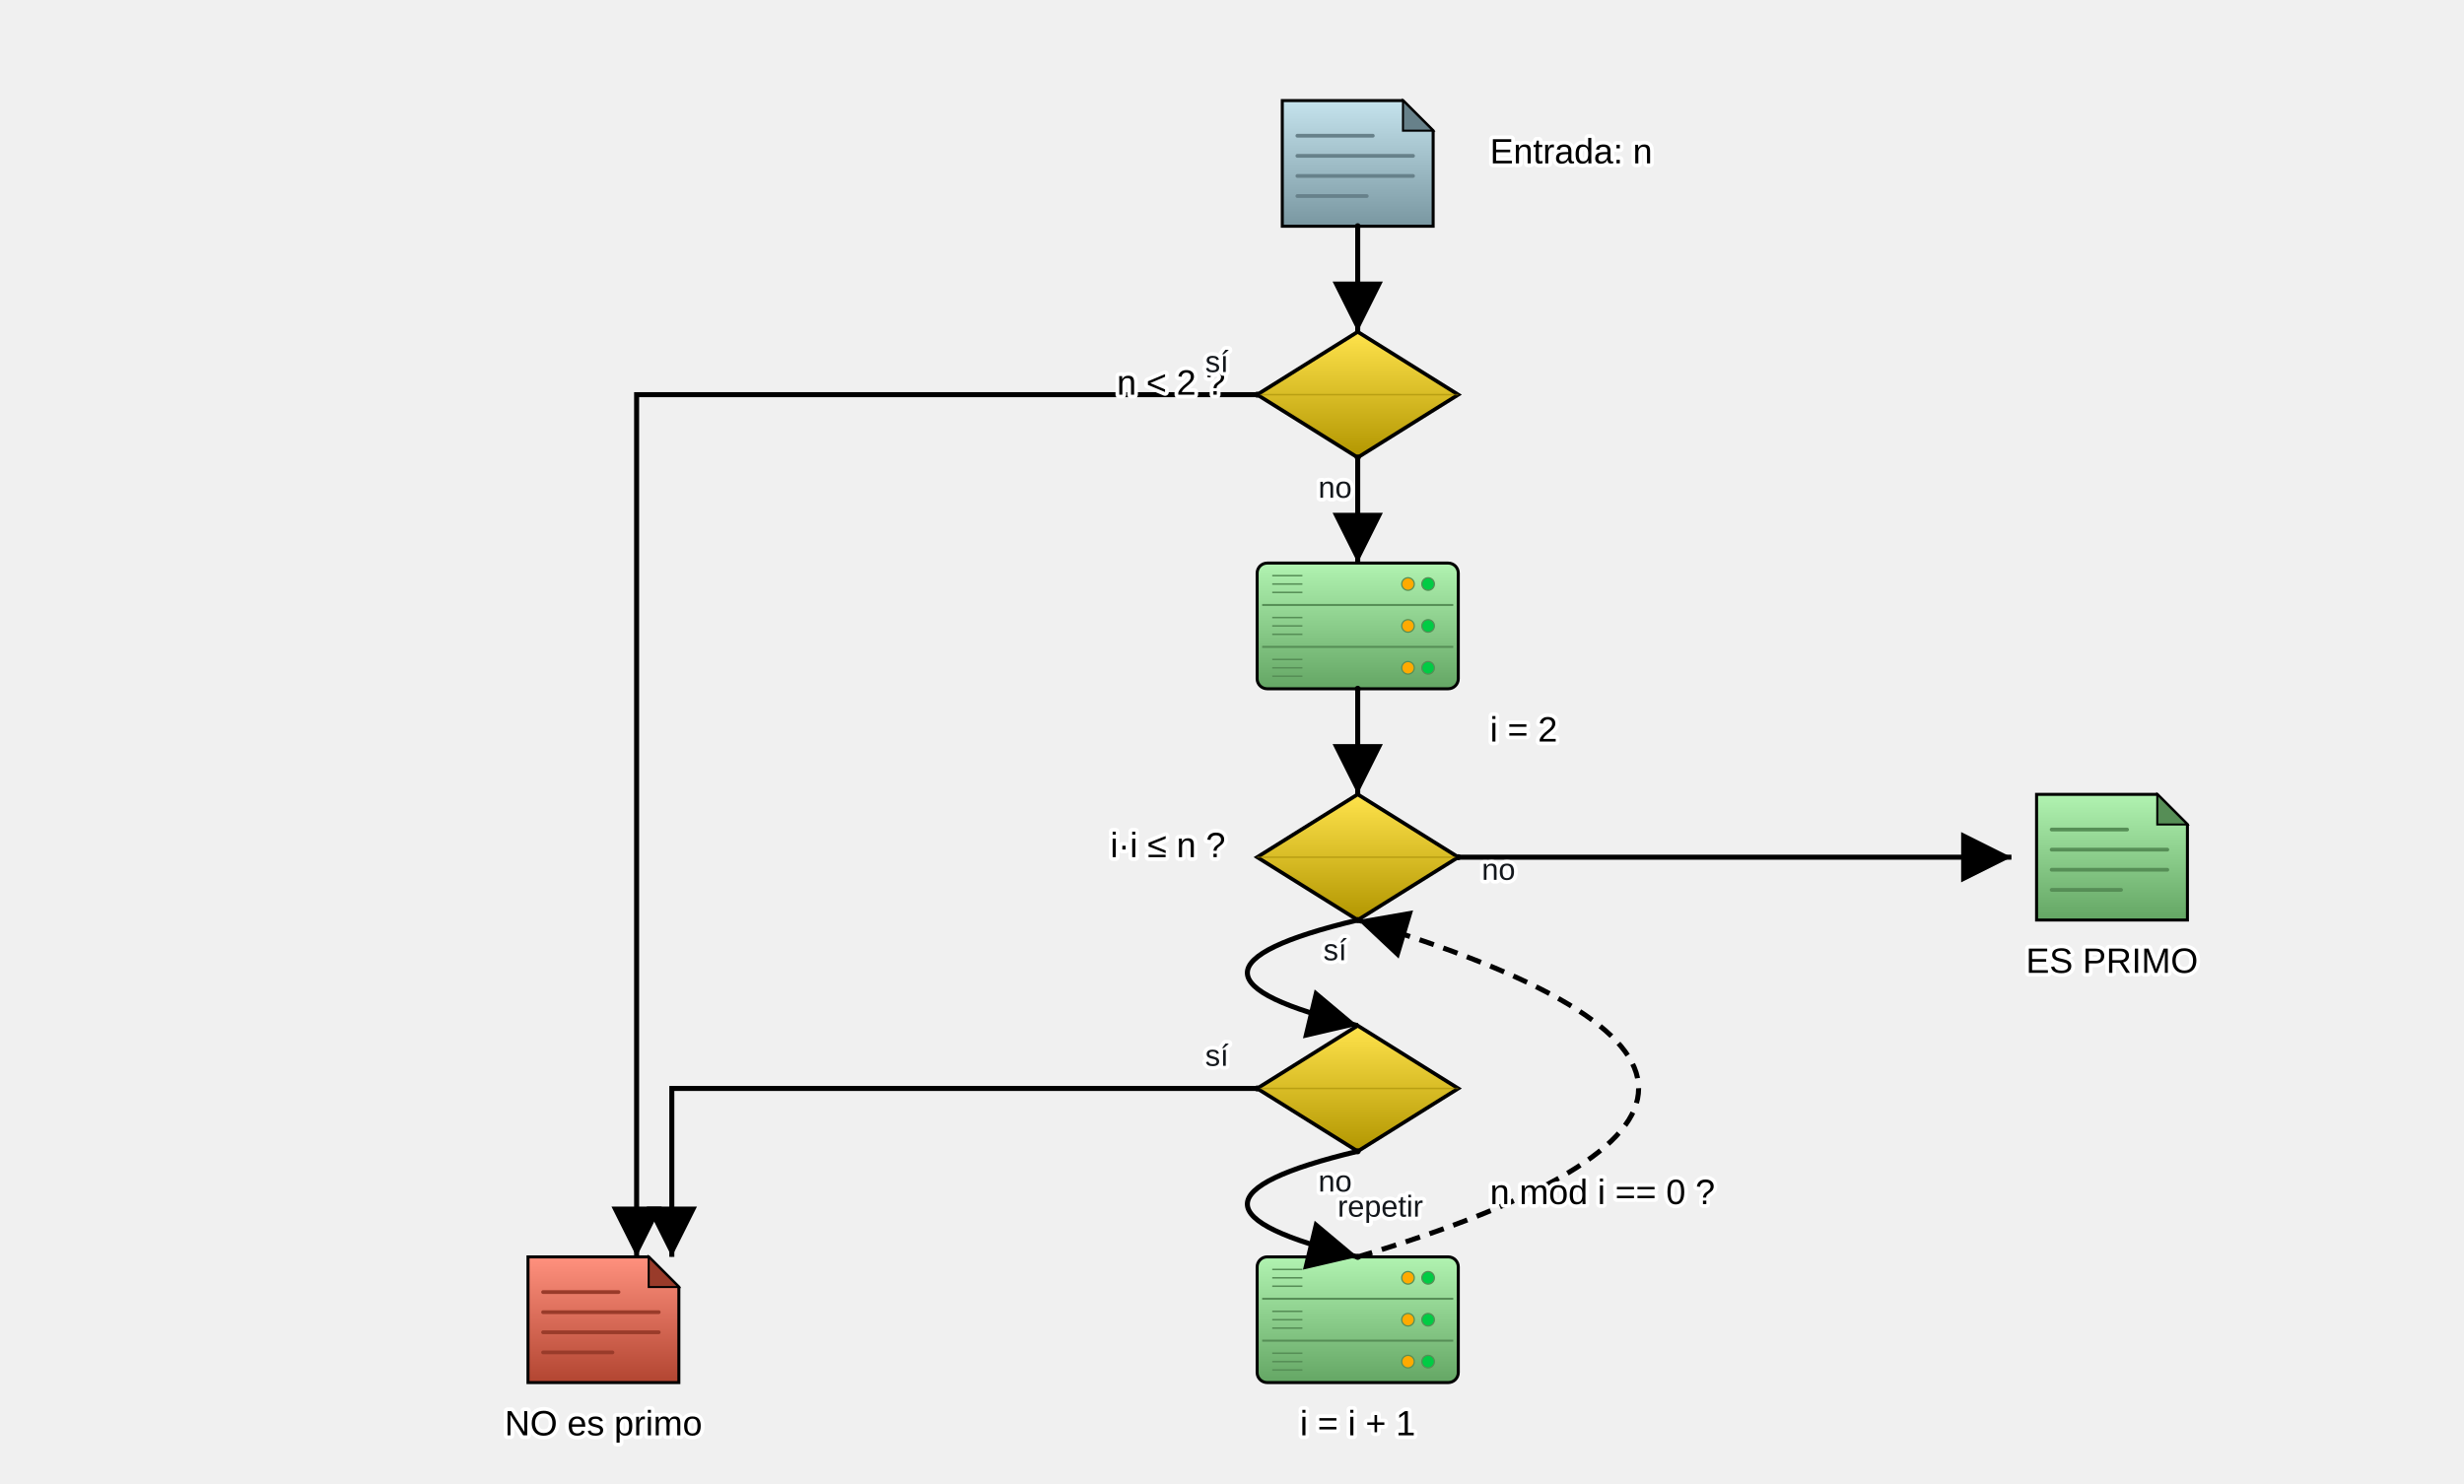
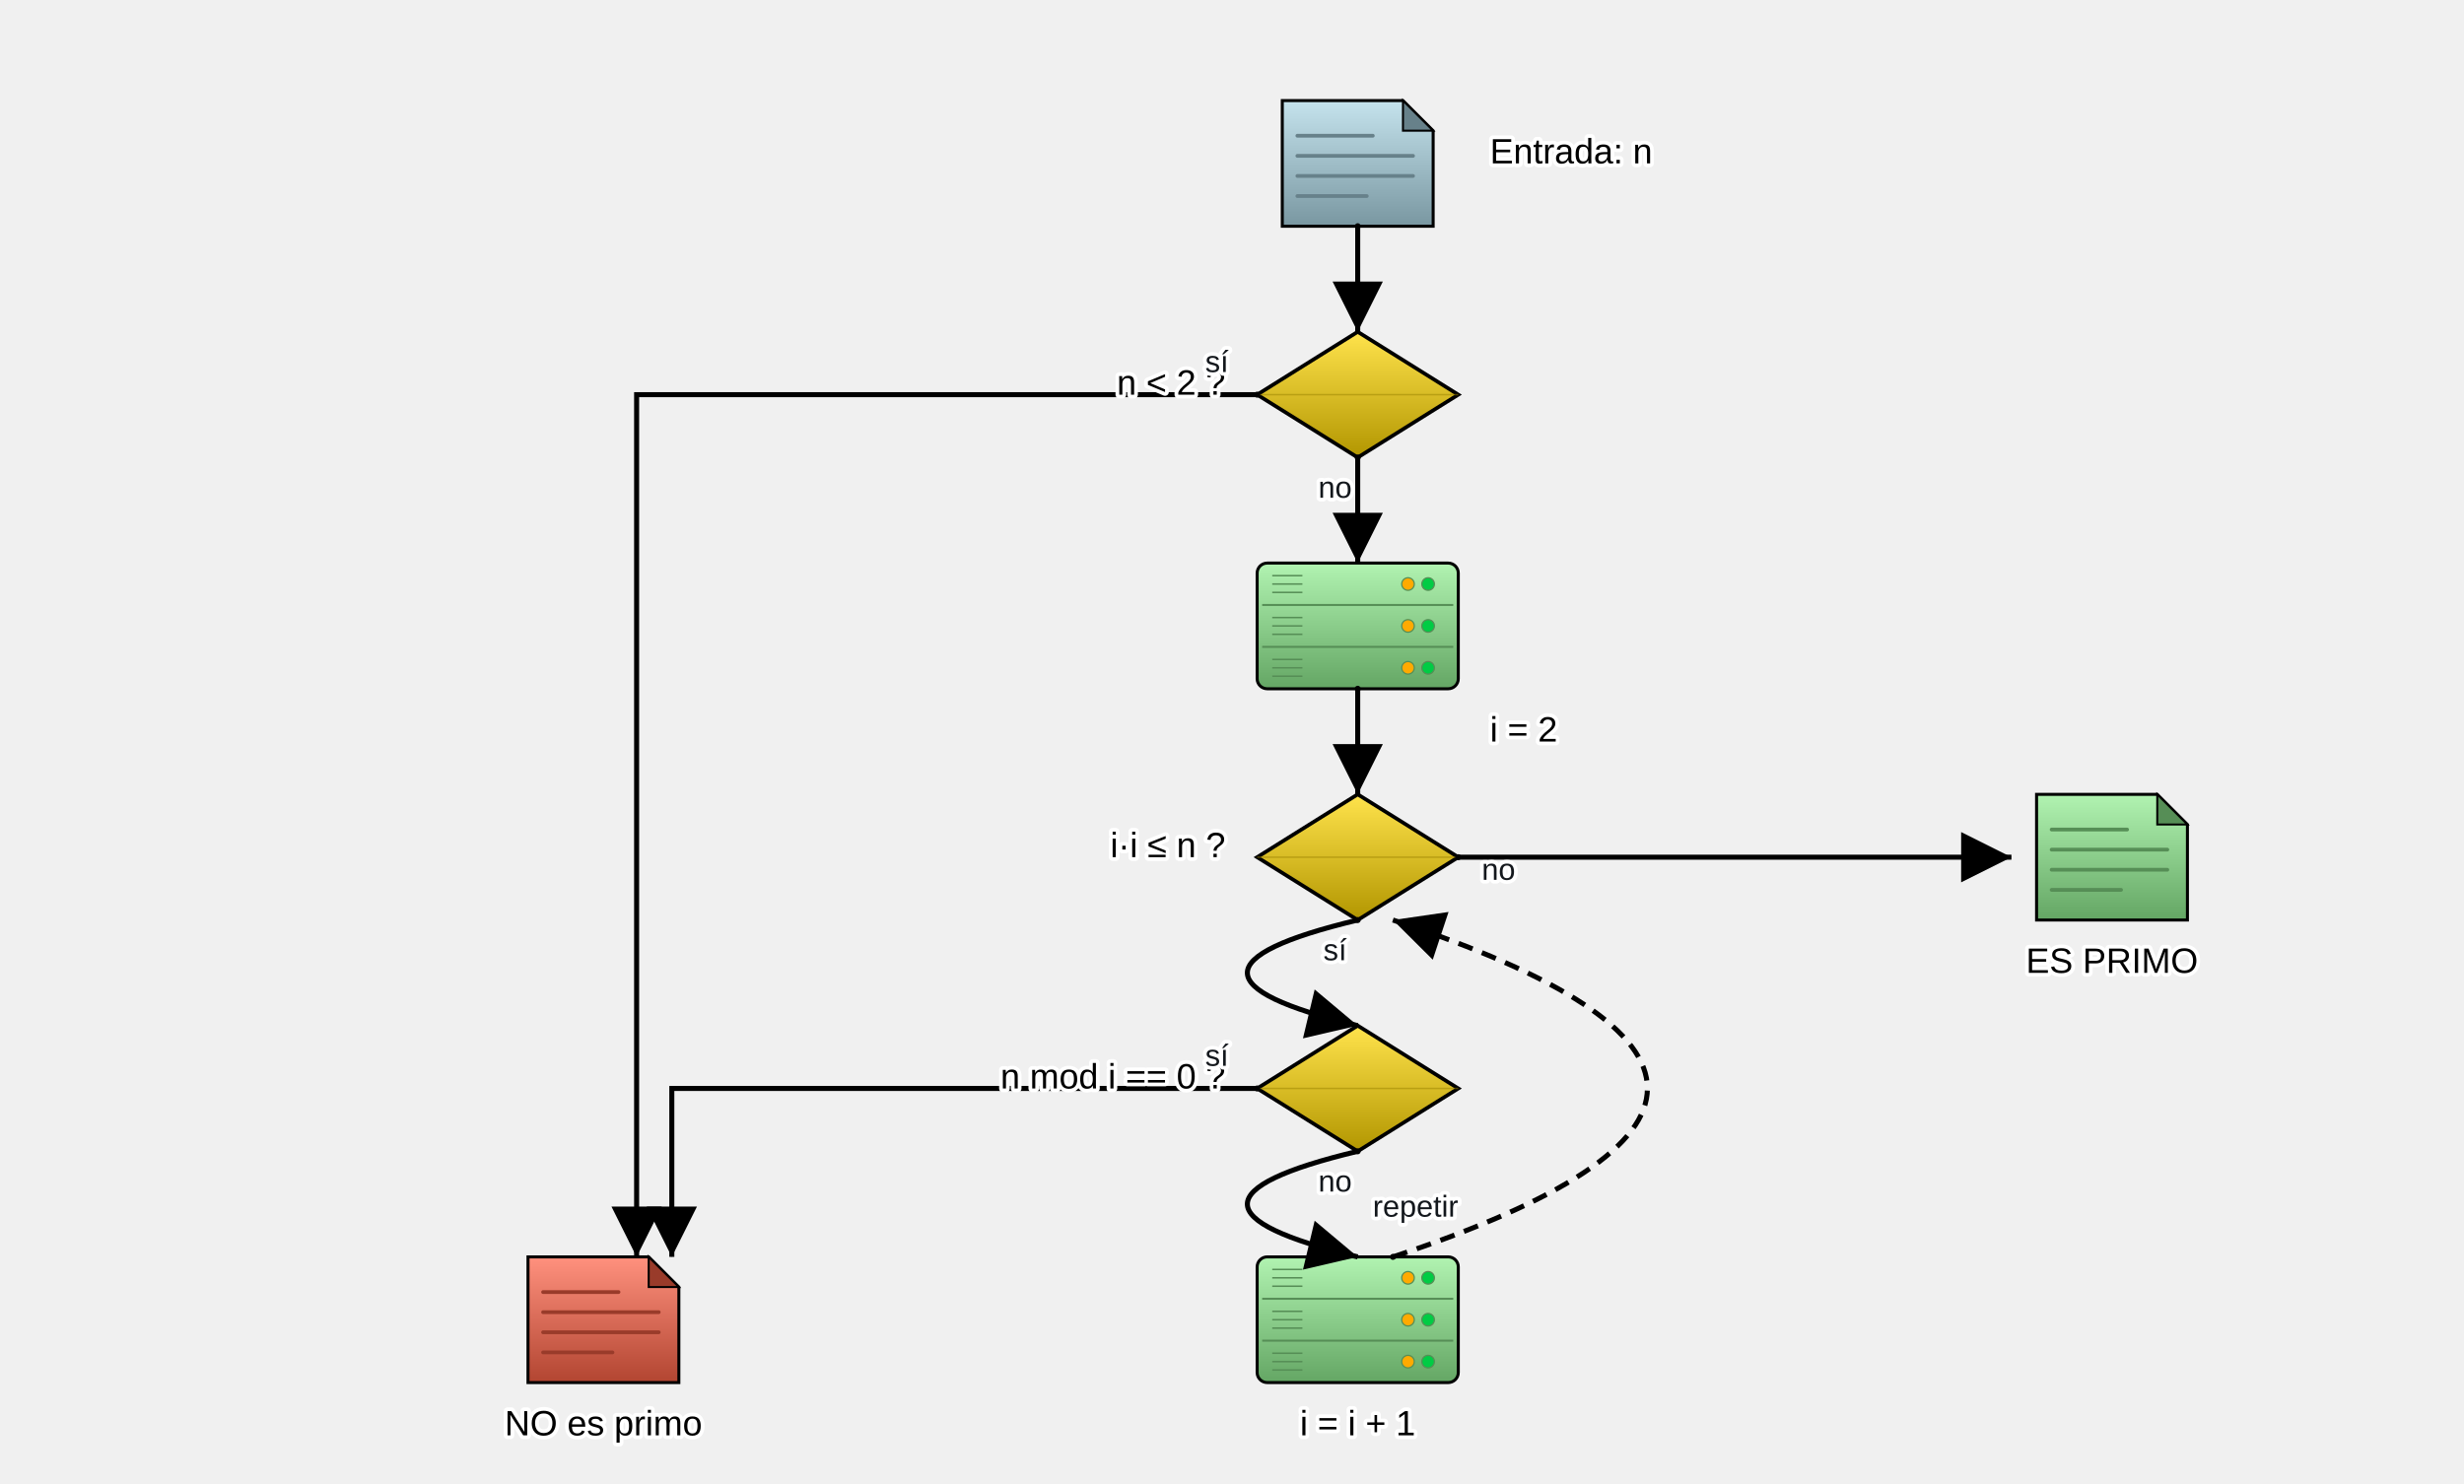
<svg xmlns="http://www.w3.org/2000/svg" baseProfile="full" height="590.0" version="1.1" viewBox="0,0,980.0,590.0" width="980.0">
  <defs>
    <style type="text/css">text{paint-order:stroke;stroke:#ffffff;stroke-width:3px;stroke-linejoin:round;stroke-linecap:round}</style>
    <filter height="140%" id="text-glow" width="140%" x="-20%" y="-20%">
      <feMerge>
        <feMergeNode in="SourceGraphic" />
      </feMerge>
    </filter>
    <marker id="arrow-end" markerHeight="10" markerWidth="10" orient="auto" refX="10" refY="5">
      <path d="M 0 0 L 10 5 L 0 10 z" fill="black" />
    </marker>
    <marker id="arrow-start" markerHeight="10" markerWidth="10" orient="auto" refX="0" refY="5">
      <path d="M 10 0 L 0 5 L 10 10 z" fill="black" />
    </marker>
    <marker id="circle-start" markerHeight="2.4" markerUnits="userSpaceOnUse" markerWidth="2.4" orient="auto" refX="1.2" refY="1.2">
      <circle cx="1.2" cy="1.2" fill="black" r="1.2" />
    </marker>
    <marker id="circle-end" markerHeight="2.4" markerUnits="userSpaceOnUse" markerWidth="2.4" orient="auto" refX="1.2" refY="1.2">
      <circle cx="1.2" cy="1.2" fill="black" r="1.2" />
    </marker>
    <linearGradient id="gradient-start" x1="0%" x2="0%" y1="0%" y2="100%">
      <stop offset="0%" stop-color="#c5e3ed" />
      <stop offset="100%" stop-color="#7997a1" />
    </linearGradient>
    <linearGradient id="gradient-lt2" x1="0%" x2="0%" y1="0%" y2="100%">
      <stop offset="0%" stop-color="#ffe34c" />
      <stop offset="100%" stop-color="#b29600" />
    </linearGradient>
    <linearGradient id="gradient-init" x1="0%" x2="0%" y1="0%" y2="100%">
      <stop offset="0%" stop-color="#b1f3b1" />
      <stop offset="100%" stop-color="#64a664" />
    </linearGradient>
    <linearGradient id="gradient-cond" x1="0%" x2="0%" y1="0%" y2="100%">
      <stop offset="0%" stop-color="#ffe34c" />
      <stop offset="100%" stop-color="#b29600" />
    </linearGradient>
    <linearGradient id="gradient-divides" x1="0%" x2="0%" y1="0%" y2="100%">
      <stop offset="0%" stop-color="#ffe34c" />
      <stop offset="100%" stop-color="#b29600" />
    </linearGradient>
    <linearGradient id="gradient-inc" x1="0%" x2="0%" y1="0%" y2="100%">
      <stop offset="0%" stop-color="#b1f3b1" />
      <stop offset="100%" stop-color="#64a664" />
    </linearGradient>
    <linearGradient id="gradient-not_prime" x1="0%" x2="0%" y1="0%" y2="100%">
      <stop offset="0%" stop-color="#ff917e" />
      <stop offset="100%" stop-color="#b24531" />
    </linearGradient>
    <linearGradient id="gradient-prime" x1="0%" x2="0%" y1="0%" y2="100%">
      <stop offset="0%" stop-color="#b1f3b1" />
      <stop offset="100%" stop-color="#64a664" />
    </linearGradient>
  </defs>
  <g id="start">
    <polygon fill="url(#gradient-start)" points="510.0,40.0 558.0,40.0 570.0,52.0 570.0,90.0 510.0,90.0" stroke="black" stroke-width="1.2" />
    <polygon fill="#67818a" points="558.0,40.0 570.0,52.0 558.0,52.0" stroke="black" stroke-width="0.8" />
    <line stroke="#67818a" stroke-linecap="round" stroke-width="1.5" x1="516.0" x2="546.0" y1="54.0" y2="54.0" />
    <line stroke="#67818a" stroke-linecap="round" stroke-width="1.5" x1="516.0" x2="562.0" y1="62.0" y2="62.0" />
    <line stroke="#67818a" stroke-linecap="round" stroke-width="1.5" x1="516.0" x2="562.0" y1="70.0" y2="70.0" />
    <line stroke="#67818a" stroke-linecap="round" stroke-width="1.5" x1="516.0" x2="543.6" y1="78.0" y2="78.0" />
  </g>
  <g id="lt2">
    <polygon fill="url(#gradient-lt2)" points="540.0,132.0 580.0,157.0 540.0,182.0 500.0,157.0" stroke="black" stroke-width="1.5" />
    <line opacity="0.5" stroke="#998100" stroke-width="0.6" x1="500.0" x2="580.0" y1="157.0" y2="157.0" />
  </g>
  <g id="init">
    <rect fill="url(#gradient-init)" height="50" rx="4" ry="4" stroke="black" stroke-width="1.2" width="80" x="500.0" y="224.0" />
    <line stroke="#568e56" stroke-width="0.8" x1="502.0" x2="578.0" y1="240.667" y2="240.667" />
    <line stroke="#568e56" stroke-width="0.8" x1="502.0" x2="578.0" y1="257.333" y2="257.333" />
    <circle cx="568.0" cy="232.333" fill="#00cc44" r="2.5" stroke="#568e56" stroke-width="0.5" />
    <circle cx="560.0" cy="232.333" fill="#ffaa00" r="2.5" stroke="#568e56" stroke-width="0.5" />
    <circle cx="568.0" cy="249.0" fill="#00cc44" r="2.5" stroke="#568e56" stroke-width="0.5" />
    <circle cx="560.0" cy="249.0" fill="#ffaa00" r="2.5" stroke="#568e56" stroke-width="0.5" />
    <circle cx="568.0" cy="265.667" fill="#00cc44" r="2.5" stroke="#568e56" stroke-width="0.5" />
    <circle cx="560.0" cy="265.667" fill="#ffaa00" r="2.5" stroke="#568e56" stroke-width="0.5" />
    <line stroke="#568e56" stroke-width="0.6" x1="506.0" x2="518.0" y1="229.0" y2="229.0" />
    <line stroke="#568e56" stroke-width="0.6" x1="506.0" x2="518.0" y1="232.333" y2="232.333" />
    <line stroke="#568e56" stroke-width="0.6" x1="506.0" x2="518.0" y1="235.667" y2="235.667" />
    <line stroke="#568e56" stroke-width="0.6" x1="506.0" x2="518.0" y1="245.667" y2="245.667" />
    <line stroke="#568e56" stroke-width="0.6" x1="506.0" x2="518.0" y1="249.0" y2="249.0" />
    <line stroke="#568e56" stroke-width="0.6" x1="506.0" x2="518.0" y1="252.333" y2="252.333" />
    <line stroke="#568e56" stroke-width="0.6" x1="506.0" x2="518.0" y1="262.333" y2="262.333" />
    <line stroke="#568e56" stroke-width="0.6" x1="506.0" x2="518.0" y1="265.667" y2="265.667" />
    <line stroke="#568e56" stroke-width="0.6" x1="506.0" x2="518.0" y1="269.0" y2="269.0" />
  </g>
  <g id="cond">
    <polygon fill="url(#gradient-cond)" points="540.0,316.0 580.0,341.0 540.0,366.0 500.0,341.0" stroke="black" stroke-width="1.5" />
    <line opacity="0.5" stroke="#998100" stroke-width="0.6" x1="500.0" x2="580.0" y1="341.0" y2="341.0" />
  </g>
  <g id="divides">
    <polygon fill="url(#gradient-divides)" points="540.0,408.0 580.0,433.0 540.0,458.0 500.0,433.0" stroke="black" stroke-width="1.5" />
    <line opacity="0.5" stroke="#998100" stroke-width="0.6" x1="500.0" x2="580.0" y1="433.0" y2="433.0" />
  </g>
  <g id="inc">
    <rect fill="url(#gradient-inc)" height="50" rx="4" ry="4" stroke="black" stroke-width="1.2" width="80" x="500.0" y="500.0" />
    <line stroke="#568e56" stroke-width="0.8" x1="502.0" x2="578.0" y1="516.667" y2="516.667" />
    <line stroke="#568e56" stroke-width="0.8" x1="502.0" x2="578.0" y1="533.333" y2="533.333" />
    <circle cx="568.0" cy="508.333" fill="#00cc44" r="2.5" stroke="#568e56" stroke-width="0.5" />
    <circle cx="560.0" cy="508.333" fill="#ffaa00" r="2.5" stroke="#568e56" stroke-width="0.5" />
    <circle cx="568.0" cy="525.0" fill="#00cc44" r="2.5" stroke="#568e56" stroke-width="0.5" />
    <circle cx="560.0" cy="525.0" fill="#ffaa00" r="2.5" stroke="#568e56" stroke-width="0.5" />
    <circle cx="568.0" cy="541.667" fill="#00cc44" r="2.5" stroke="#568e56" stroke-width="0.5" />
    <circle cx="560.0" cy="541.667" fill="#ffaa00" r="2.5" stroke="#568e56" stroke-width="0.5" />
    <line stroke="#568e56" stroke-width="0.6" x1="506.0" x2="518.0" y1="505.0" y2="505.0" />
    <line stroke="#568e56" stroke-width="0.6" x1="506.0" x2="518.0" y1="508.333" y2="508.333" />
    <line stroke="#568e56" stroke-width="0.6" x1="506.0" x2="518.0" y1="511.667" y2="511.667" />
    <line stroke="#568e56" stroke-width="0.6" x1="506.0" x2="518.0" y1="521.667" y2="521.667" />
    <line stroke="#568e56" stroke-width="0.6" x1="506.0" x2="518.0" y1="525.0" y2="525.0" />
    <line stroke="#568e56" stroke-width="0.6" x1="506.0" x2="518.0" y1="528.333" y2="528.333" />
    <line stroke="#568e56" stroke-width="0.6" x1="506.0" x2="518.0" y1="538.333" y2="538.333" />
    <line stroke="#568e56" stroke-width="0.6" x1="506.0" x2="518.0" y1="541.667" y2="541.667" />
    <line stroke="#568e56" stroke-width="0.6" x1="506.0" x2="518.0" y1="545.0" y2="545.0" />
  </g>
  <g id="not_prime">
    <polygon fill="url(#gradient-not_prime)" points="210.0,500.0 258.0,500.0 270.0,512.0 270.0,550.0 210.0,550.0" stroke="black" stroke-width="1.2" />
    <polygon fill="#993b2a" points="258.0,500.0 270.0,512.0 258.0,512.0" stroke="black" stroke-width="0.8" />
    <line stroke="#993b2a" stroke-linecap="round" stroke-width="1.5" x1="216.0" x2="246.0" y1="514.0" y2="514.0" />
    <line stroke="#993b2a" stroke-linecap="round" stroke-width="1.5" x1="216.0" x2="262.0" y1="522.0" y2="522.0" />
    <line stroke="#993b2a" stroke-linecap="round" stroke-width="1.5" x1="216.0" x2="262.0" y1="530.0" y2="530.0" />
    <line stroke="#993b2a" stroke-linecap="round" stroke-width="1.5" x1="216.0" x2="243.6" y1="538.0" y2="538.0" />
  </g>
  <g id="prime">
    <polygon fill="url(#gradient-prime)" points="810.0,316.0 858.0,316.0 870.0,328.0 870.0,366.0 810.0,366.0" stroke="black" stroke-width="1.2" />
    <polygon fill="#568e56" points="858.0,316.0 870.0,328.0 858.0,328.0" stroke="black" stroke-width="0.8" />
    <line stroke="#568e56" stroke-linecap="round" stroke-width="1.5" x1="816.0" x2="846.0" y1="330.0" y2="330.0" />
    <line stroke="#568e56" stroke-linecap="round" stroke-width="1.5" x1="816.0" x2="862.0" y1="338.0" y2="338.0" />
    <line stroke="#568e56" stroke-linecap="round" stroke-width="1.5" x1="816.0" x2="862.0" y1="346.0" y2="346.0" />
    <line stroke="#568e56" stroke-linecap="round" stroke-width="1.5" x1="816.0" x2="843.6" y1="354.0" y2="354.0" />
  </g>
  <polyline fill="none" marker-end="url(#arrow-end)" marker-start="url(#circle-start)" points="540.0,90.0 540.0,132.0" stroke="black" stroke-width="2" />
  <polyline fill="none" marker-end="url(#arrow-end)" marker-start="url(#circle-start)" points="500.0,157.0 253.2,157.0 253.2,500.0" stroke="black" stroke-width="2" />
  <polyline fill="none" marker-end="url(#arrow-end)" marker-start="url(#circle-start)" points="540.0,182.0 540.0,224.0" stroke="black" stroke-width="2" />
  <polyline fill="none" marker-end="url(#arrow-end)" marker-start="url(#circle-start)" points="540.0,274.0 540.0,316.0" stroke="black" stroke-width="2" />
  <polyline fill="none" marker-end="url(#arrow-end)" marker-start="url(#circle-start)" points="580.0,341.0 800.0,341.0" stroke="black" stroke-width="2" />
  <path d="M 540.0,366.0 C 481.48,380.0 481.48,394.0 540.0,408.0" fill="none" marker-end="url(#arrow-end)" marker-start="url(#circle-start)" stroke="black" stroke-width="2" />
  <polyline fill="none" marker-end="url(#arrow-end)" marker-start="url(#circle-start)" points="500.0,433.0 267.2,433.0 267.2,500.0" stroke="black" stroke-width="2" />
  <path d="M 540.0,458.0 C 481.48,472.0 481.48,486.0 540.0,500.0" fill="none" marker-end="url(#arrow-end)" marker-start="url(#circle-start)" stroke="black" stroke-width="2" />
-   <path d="M 540.0,500.0 C 688.96,455.333 688.96,410.667 540.0,366.0" fill="none" marker-end="url(#arrow-end)" marker-start="url(#circle-start)" stroke="black" stroke-dasharray="6,4" stroke-width="2" />
+   <path d="M 554.0,500.0 C 688.96,455.333 688.96,410.667 554.0,366.0" fill="none" marker-end="url(#arrow-end)" marker-start="url(#circle-start)" stroke="black" stroke-dasharray="6,4" stroke-width="2" />
  <text fill="black" filter="url(#text-glow)" font-family="Arial, sans-serif" font-size="14px" text-anchor="start" x="592.6" y="65.0">Entrada: n</text>
  <text fill="black" filter="url(#text-glow)" font-family="Arial, sans-serif" font-size="14px" text-anchor="end" x="487.4" y="157.0">n &lt; 2 ?</text>
  <text fill="black" filter="url(#text-glow)" font-family="Arial, sans-serif" font-size="14px" text-anchor="start" x="592.6" y="295.0">i = 2</text>
  <text fill="black" filter="url(#text-glow)" font-family="Arial, sans-serif" font-size="14px" text-anchor="end" x="487.4" y="341.0">i·i ≤ n ?</text>
-   <text fill="black" filter="url(#text-glow)" font-family="Arial, sans-serif" font-size="14px" text-anchor="start" x="592.6" y="479.0">n mod i == 0 ?</text>
+   <text fill="black" filter="url(#text-glow)" font-family="Arial, sans-serif" font-size="14px" text-anchor="end" x="487.4" y="433.0">n mod i == 0 ?</text>
  <text fill="black" filter="url(#text-glow)" font-family="Arial, sans-serif" font-size="14px" text-anchor="middle" x="540.0" y="571.0">i = i + 1</text>
  <text fill="black" filter="url(#text-glow)" font-family="Arial, sans-serif" font-size="14px" text-anchor="middle" x="240.0" y="571.0">NO es primo</text>
  <text fill="black" filter="url(#text-glow)" font-family="Arial, sans-serif" font-size="14px" text-anchor="middle" x="840.0" y="387.0">ES PRIMO</text>
  <text fill="#14181d" font-family="Arial, sans-serif" font-size="12px" text-anchor="middle" x="484.0" y="148.0">sí</text>
  <text fill="#14181d" font-family="Arial, sans-serif" font-size="12px" text-anchor="middle" x="531.0" y="198.0">no</text>
  <text fill="#14181d" font-family="Arial, sans-serif" font-size="12px" text-anchor="middle" x="596.0" y="350.0">no</text>
  <text fill="#14181d" font-family="Arial, sans-serif" font-size="12px" text-anchor="middle" x="531.0" y="382.0">sí</text>
  <text fill="#14181d" font-family="Arial, sans-serif" font-size="12px" text-anchor="middle" x="484.0" y="424.0">sí</text>
  <text fill="#14181d" font-family="Arial, sans-serif" font-size="12px" text-anchor="middle" x="531.0" y="474.0">no</text>
-   <text fill="#14181d" font-family="Arial, sans-serif" font-size="12px" text-anchor="middle" x="549.0" y="484.0">repetir</text>
+   <text fill="#14181d" font-family="Arial, sans-serif" font-size="12px" text-anchor="middle" x="563.0" y="484.0">repetir</text>
</svg>
